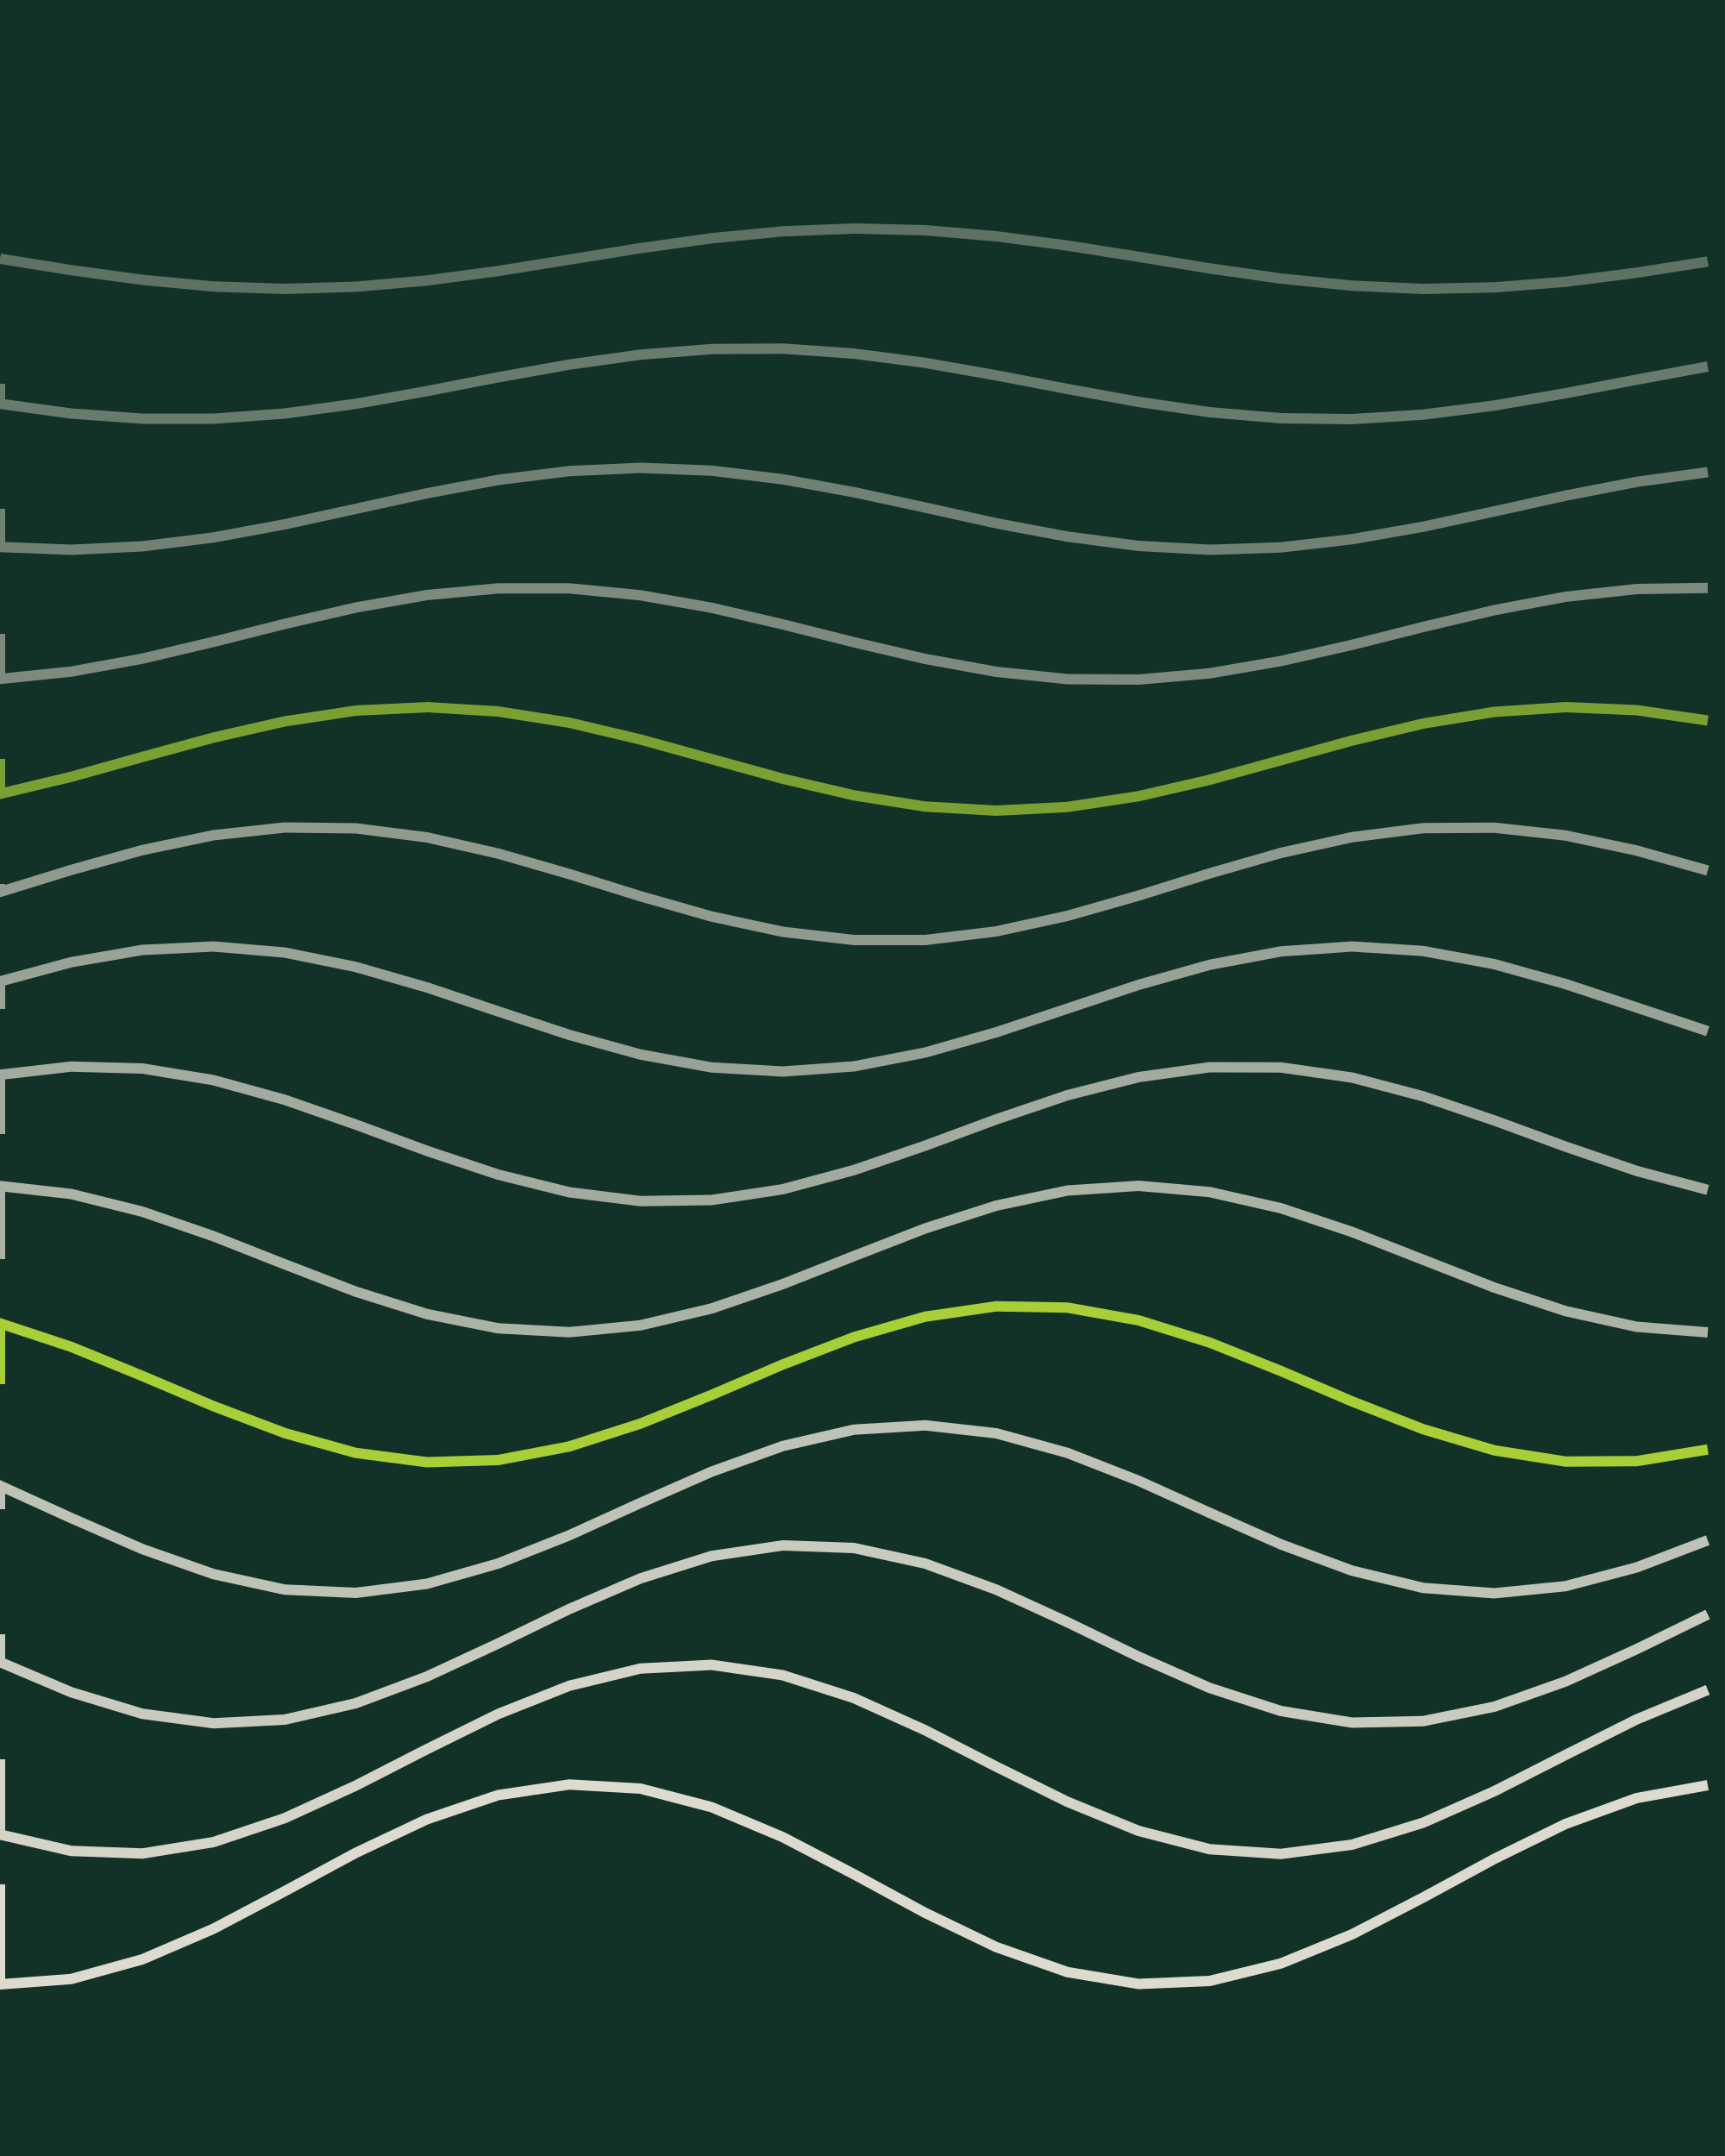
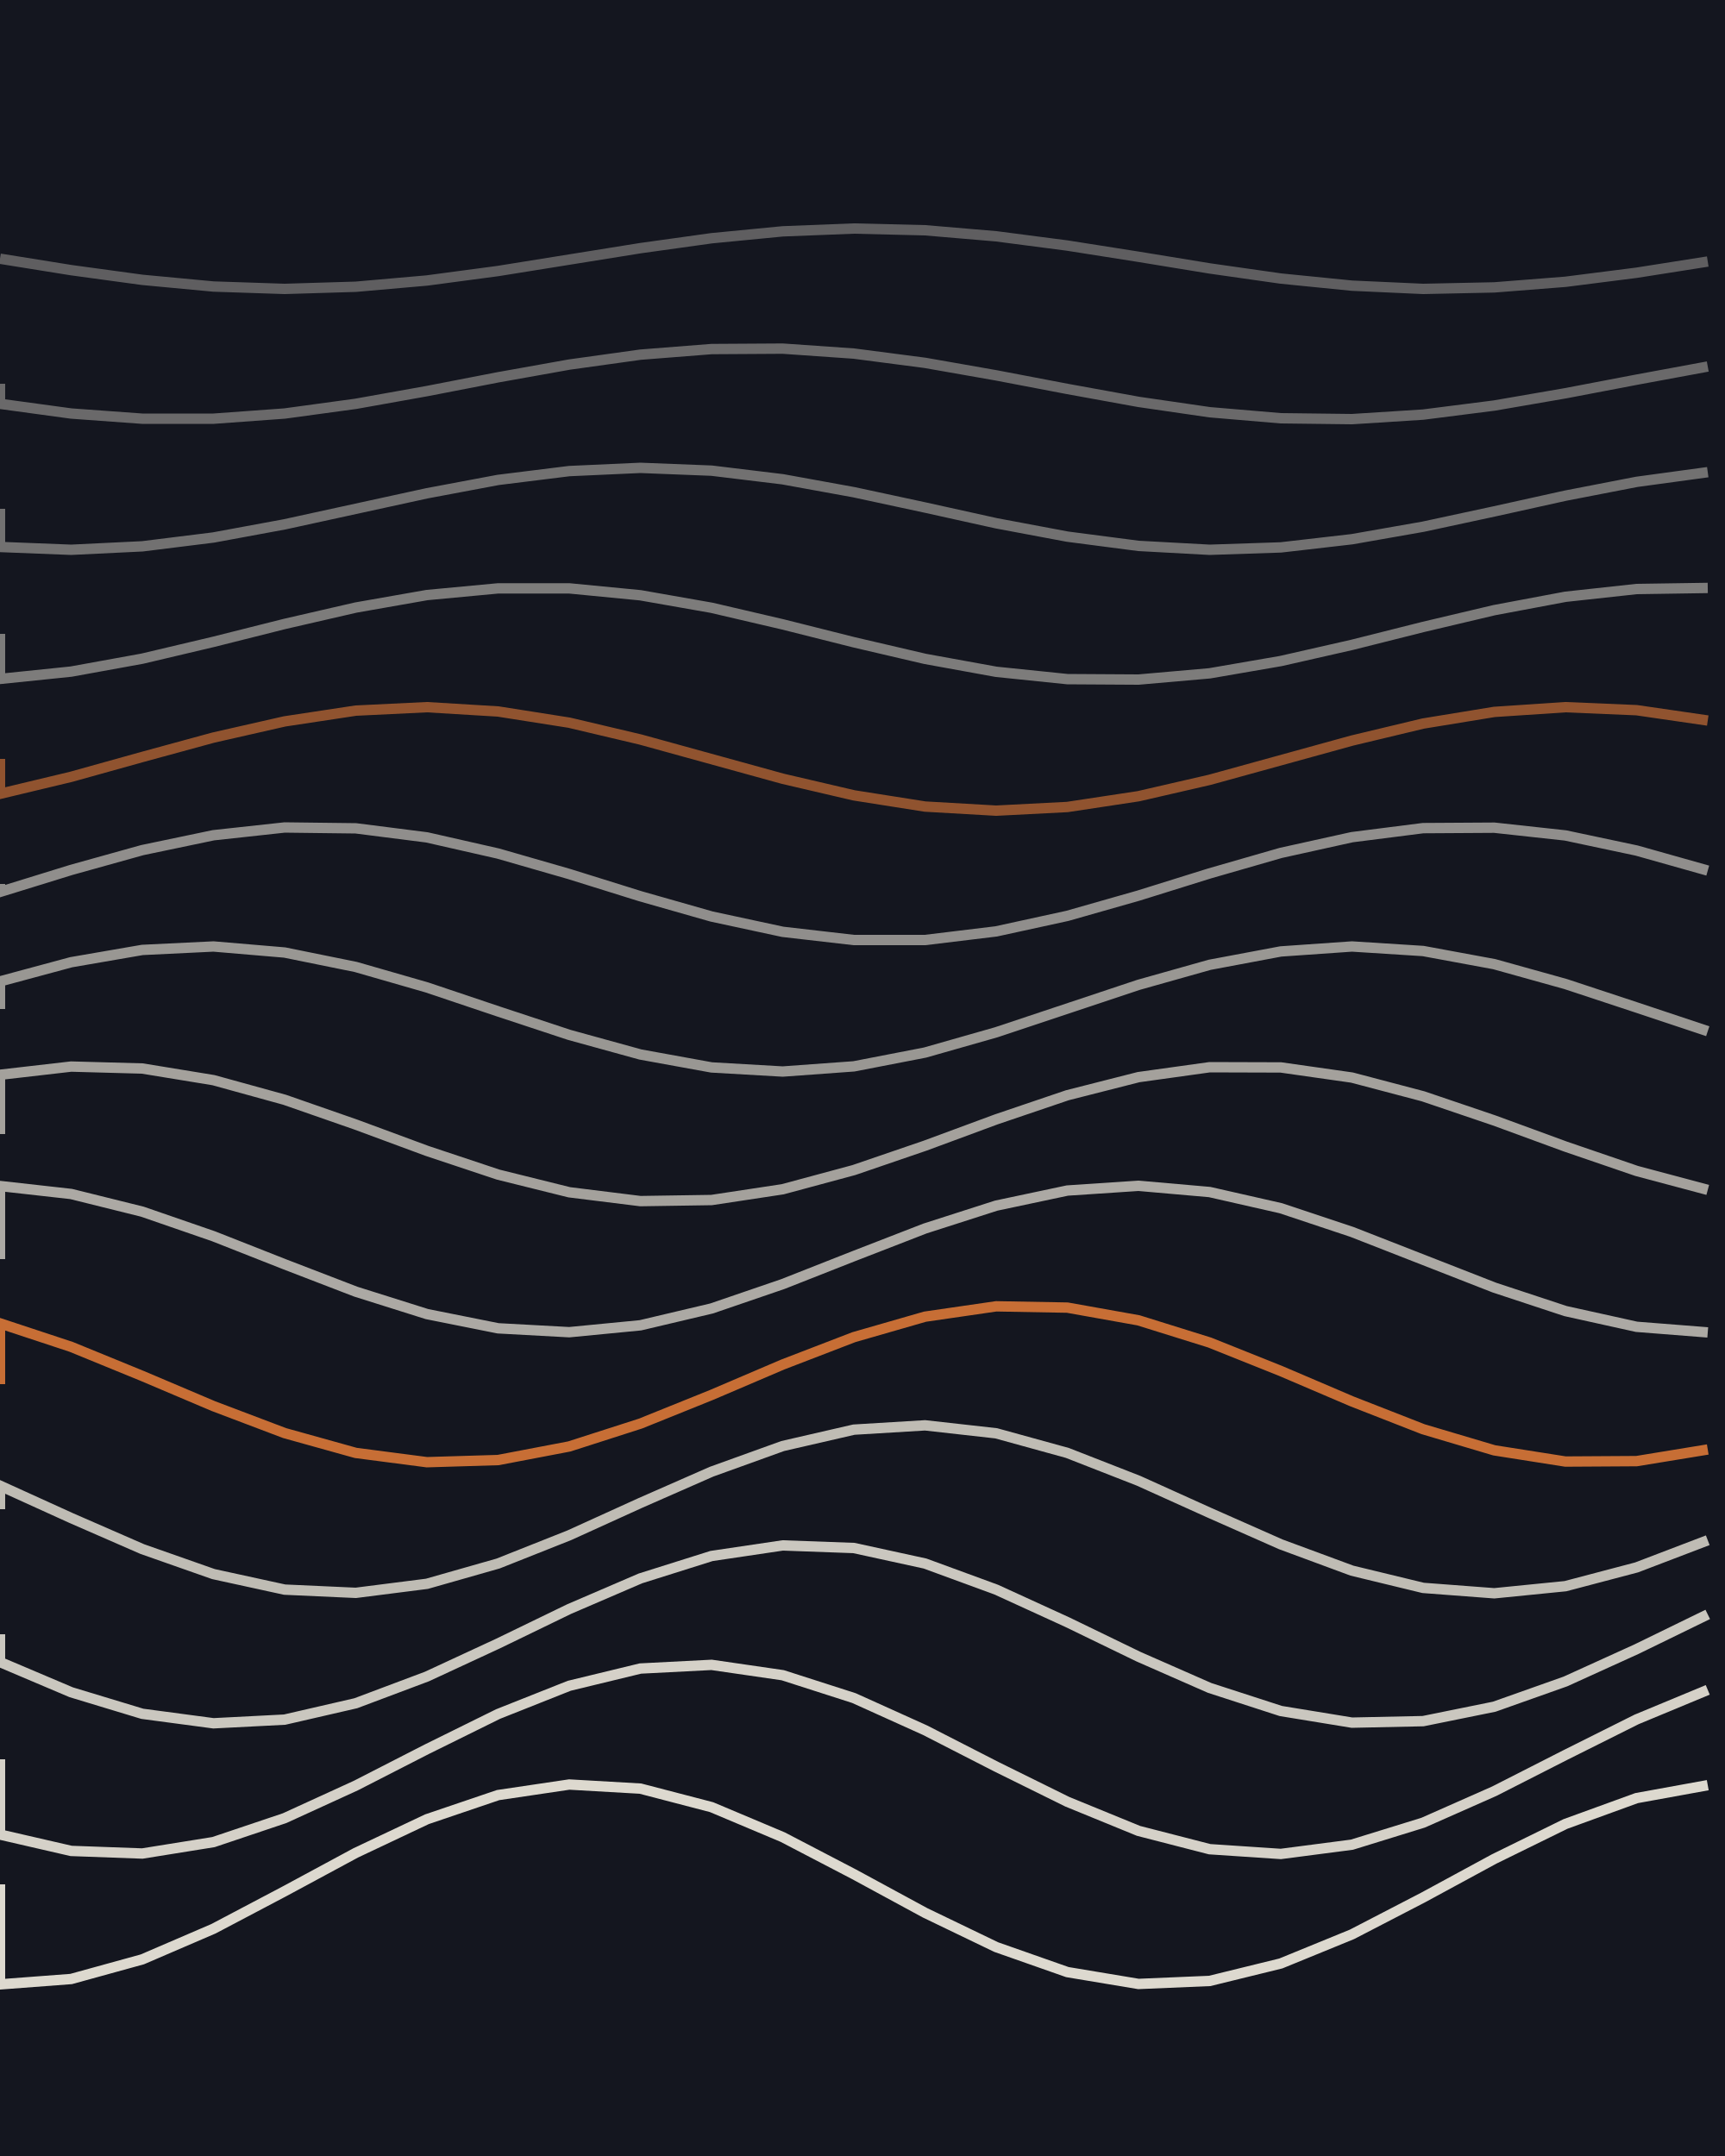
<svg xmlns="http://www.w3.org/2000/svg" viewBox="0 0 800 1000" width="800" height="1000" role="img">
-   <rect width="800" height="1000" fill="#123227" />
+   <rect width="800" height="1000" fill="#14161f" />
  <path d="M0 120.0 L0 120.0 L33 125.3 L66 129.8 L99 132.9 L132 134.0 L165 133.0 L198 130.1 L231 125.7 L264 120.4 L297 115.1 L330 110.5 L363 107.3 L396 106.0 L429 106.8 L462 109.6 L495 113.9 L528 119.1 L561 124.5 L594 129.2 L627 132.5 L660 134.0 L693 133.3 L726 130.7 L759 126.5 L792 121.3" fill="none" stroke="#eae6da" stroke-width="4.8" opacity="0.35" />
  <path d="M0 178.0 L0 187.3 L33 191.8 L66 194.2 L99 194.2 L132 191.8 L165 187.3 L198 181.4 L231 175.0 L264 169.1 L297 164.5 L330 161.9 L363 161.7 L396 164.0 L429 168.3 L462 174.1 L495 180.4 L528 186.4 L561 191.2 L594 194.0 L627 194.4 L660 192.3 L693 188.1 L726 182.4 L759 176.1 L792 170.0" fill="none" stroke="#eae6da" stroke-width="4.8" opacity="0.40" />
  <path d="M0 236.0 L0 253.7 L33 255.0 L66 253.4 L99 249.3 L132 243.2 L165 236.0 L198 228.8 L231 222.6 L264 218.5 L297 217.0 L330 218.3 L363 222.3 L396 228.3 L429 235.4 L462 242.7 L495 248.9 L528 253.2 L561 255.0 L594 253.9 L627 250.1 L660 244.3 L693 237.2 L726 229.9 L759 223.5 L792 219.0" fill="none" stroke="#eae6da" stroke-width="4.8" opacity="0.44" />
  <path d="M0 294.0 L0 314.9 L33 311.5 L66 305.5 L99 297.7 L132 289.4 L165 281.8 L198 276.0 L231 272.9 L264 272.9 L297 276.1 L330 281.9 L363 289.6 L396 297.9 L429 305.6 L462 311.6 L495 315.0 L528 315.2 L561 312.3 L594 306.6 L627 299.1 L660 290.8 L693 283.0 L726 276.8 L759 273.2 L792 272.7" fill="none" stroke="#eae6da" stroke-width="4.8" opacity="0.49" />
-   <path d="M0 352.0 L0 368.2 L33 360.3 L66 351.1 L99 342.1 L132 334.6 L165 329.6 L198 328.0 L231 330.0 L264 335.2 L297 343.0 L330 352.1 L363 361.2 L396 368.9 L429 374.1 L462 376.0 L495 374.3 L528 369.3 L561 361.7 L594 352.6 L627 343.5 L660 335.6 L693 330.2 L726 328.0 L759 329.4 L792 334.2" fill="none" stroke="#d8ff3e" stroke-width="4.8" opacity="0.53" />
+   <path d="M0 352.0 L0 368.2 L33 360.3 L66 351.1 L99 342.1 L132 334.6 L165 329.6 L198 328.0 L231 330.0 L264 335.2 L297 343.0 L330 352.1 L363 361.2 L396 368.9 L429 374.1 L462 376.0 L495 374.3 L528 369.3 L561 361.7 L594 352.6 L627 343.5 L660 335.6 L693 330.2 L726 328.0 L759 329.4 L792 334.2" fill="none" stroke="#ff8a3d" stroke-width="4.8" opacity="0.53" />
  <path d="M0 410.0 L0 413.7 L33 403.5 L66 394.3 L99 387.4 L132 383.8 L165 384.2 L198 388.4 L231 395.9 L264 405.4 L297 415.7 L330 425.1 L363 432.2 L396 436.0 L429 436.0 L462 432.0 L495 424.8 L528 415.4 L561 405.1 L594 395.6 L627 388.3 L660 384.1 L693 383.9 L726 387.5 L759 394.5 L792 403.8" fill="none" stroke="#eae6da" stroke-width="4.8" opacity="0.58" />
  <path d="M0 468.0 L0 455.2 L33 446.3 L66 440.6 L99 439.0 L132 441.8 L165 448.5 L198 458.0 L231 469.1 L264 480.0 L297 489.1 L330 495.1 L363 497.0 L396 494.6 L429 488.2 L462 478.8 L495 467.8 L528 456.8 L561 447.5 L594 441.3 L627 439.0 L660 441.1 L693 447.2 L726 456.4 L759 467.3 L792 478.3" fill="none" stroke="#eae6da" stroke-width="4.8" opacity="0.62" />
  <path d="M0 526.0 L0 498.5 L33 494.7 L66 495.6 L99 501.0 L132 510.1 L165 521.6 L198 533.8 L231 544.8 L264 553.0 L297 557.1 L330 556.6 L363 551.6 L396 542.7 L429 531.4 L462 519.2 L495 508.0 L528 499.6 L561 495.0 L594 495.1 L627 499.8 L660 508.5 L693 519.7 L726 531.8 L759 543.1 L792 551.9" fill="none" stroke="#eae6da" stroke-width="4.8" opacity="0.67" />
  <path d="M0 584.0 L0 550.1 L33 553.8 L66 562.0 L99 573.4 L132 586.4 L165 599.1 L198 609.5 L231 616.1 L264 617.9 L297 614.7 L330 606.9 L363 595.6 L396 582.6 L429 569.8 L462 559.2 L495 552.2 L528 550.0 L561 552.9 L594 560.4 L627 571.4 L660 584.3 L693 597.2 L726 608.1 L759 615.4 L792 618.0" fill="none" stroke="#eae6da" stroke-width="4.8" opacity="0.71" />
-   <path d="M0 642.0 L0 613.8 L33 624.7 L66 638.2 L99 652.2 L132 664.7 L165 673.9 L198 678.2 L231 677.2 L264 670.9 L297 660.3 L330 647.0 L363 632.9 L396 620.2 L429 610.7 L462 605.9 L495 606.5 L528 612.4 L561 622.7 L594 635.9 L627 650.0 L660 662.9 L693 672.7 L726 677.9 L759 677.7 L792 672.3" fill="none" stroke="#d8ff3e" stroke-width="4.8" opacity="0.76" />
+   <path d="M0 642.0 L0 613.8 L33 624.7 L66 638.2 L99 652.2 L132 664.7 L165 673.9 L198 678.2 L231 677.2 L264 670.9 L297 660.3 L330 647.0 L363 632.9 L396 620.2 L429 610.7 L462 605.9 L495 606.5 L528 612.4 L561 622.7 L594 635.9 L627 650.0 L660 662.9 L693 672.7 L726 677.9 L759 677.7 L792 672.3" fill="none" stroke="#ff8a3d" stroke-width="4.8" opacity="0.76" />
  <path d="M0 700.0 L0 689.1 L33 704.1 L66 718.5 L99 730.1 L132 737.3 L165 738.8 L198 734.6 L231 725.2 L264 712.1 L297 697.1 L330 682.6 L363 670.7 L396 663.1 L429 661.1 L462 664.8 L495 673.9 L528 686.8 L561 701.7 L594 716.3 L627 728.5 L660 736.5 L693 739.0 L726 735.7 L759 727.0 L792 714.4" fill="none" stroke="#eae6da" stroke-width="4.8" opacity="0.80" />
  <path d="M0 758.0 L0 770.9 L33 784.9 L66 794.9 L99 799.3 L132 797.6 L165 790.0 L198 777.6 L231 762.3 L264 746.3 L297 732.1 L330 721.7 L363 716.8 L396 718.0 L429 725.2 L462 737.3 L495 752.4 L528 768.4 L561 782.9 L594 793.6 L627 799.0 L660 798.3 L693 791.6 L726 779.9 L759 764.9 L792 748.8" fill="none" stroke="#eae6da" stroke-width="4.8" opacity="0.85" />
  <path d="M0 816.0 L0 850.9 L33 858.5 L66 859.7 L99 854.4 L132 843.3 L165 828.2 L198 811.3 L231 795.0 L264 781.9 L297 773.9 L330 772.2 L363 777.0 L396 787.6 L429 802.5 L462 819.4 L495 835.7 L528 849.2 L561 857.7 L594 859.9 L627 855.6 L660 845.4 L693 830.8 L726 814.0 L759 797.5 L792 783.8" fill="none" stroke="#eae6da" stroke-width="4.8" opacity="0.90" />
  <path d="M0 874.0 L0 920.4 L33 917.9 L66 908.8 L99 894.6 L132 877.2 L165 859.4 L198 843.8 L231 832.6 L264 827.7 L297 829.6 L330 838.2 L363 852.1 L396 869.3 L429 887.2 L462 903.1 L495 914.7 L528 920.2 L561 918.8 L594 910.7 L627 897.2 L660 880.1 L693 862.2 L726 846.0 L759 834.0 L792 828.0" fill="none" stroke="#eae6da" stroke-width="4.8" opacity="0.94" />
</svg>
